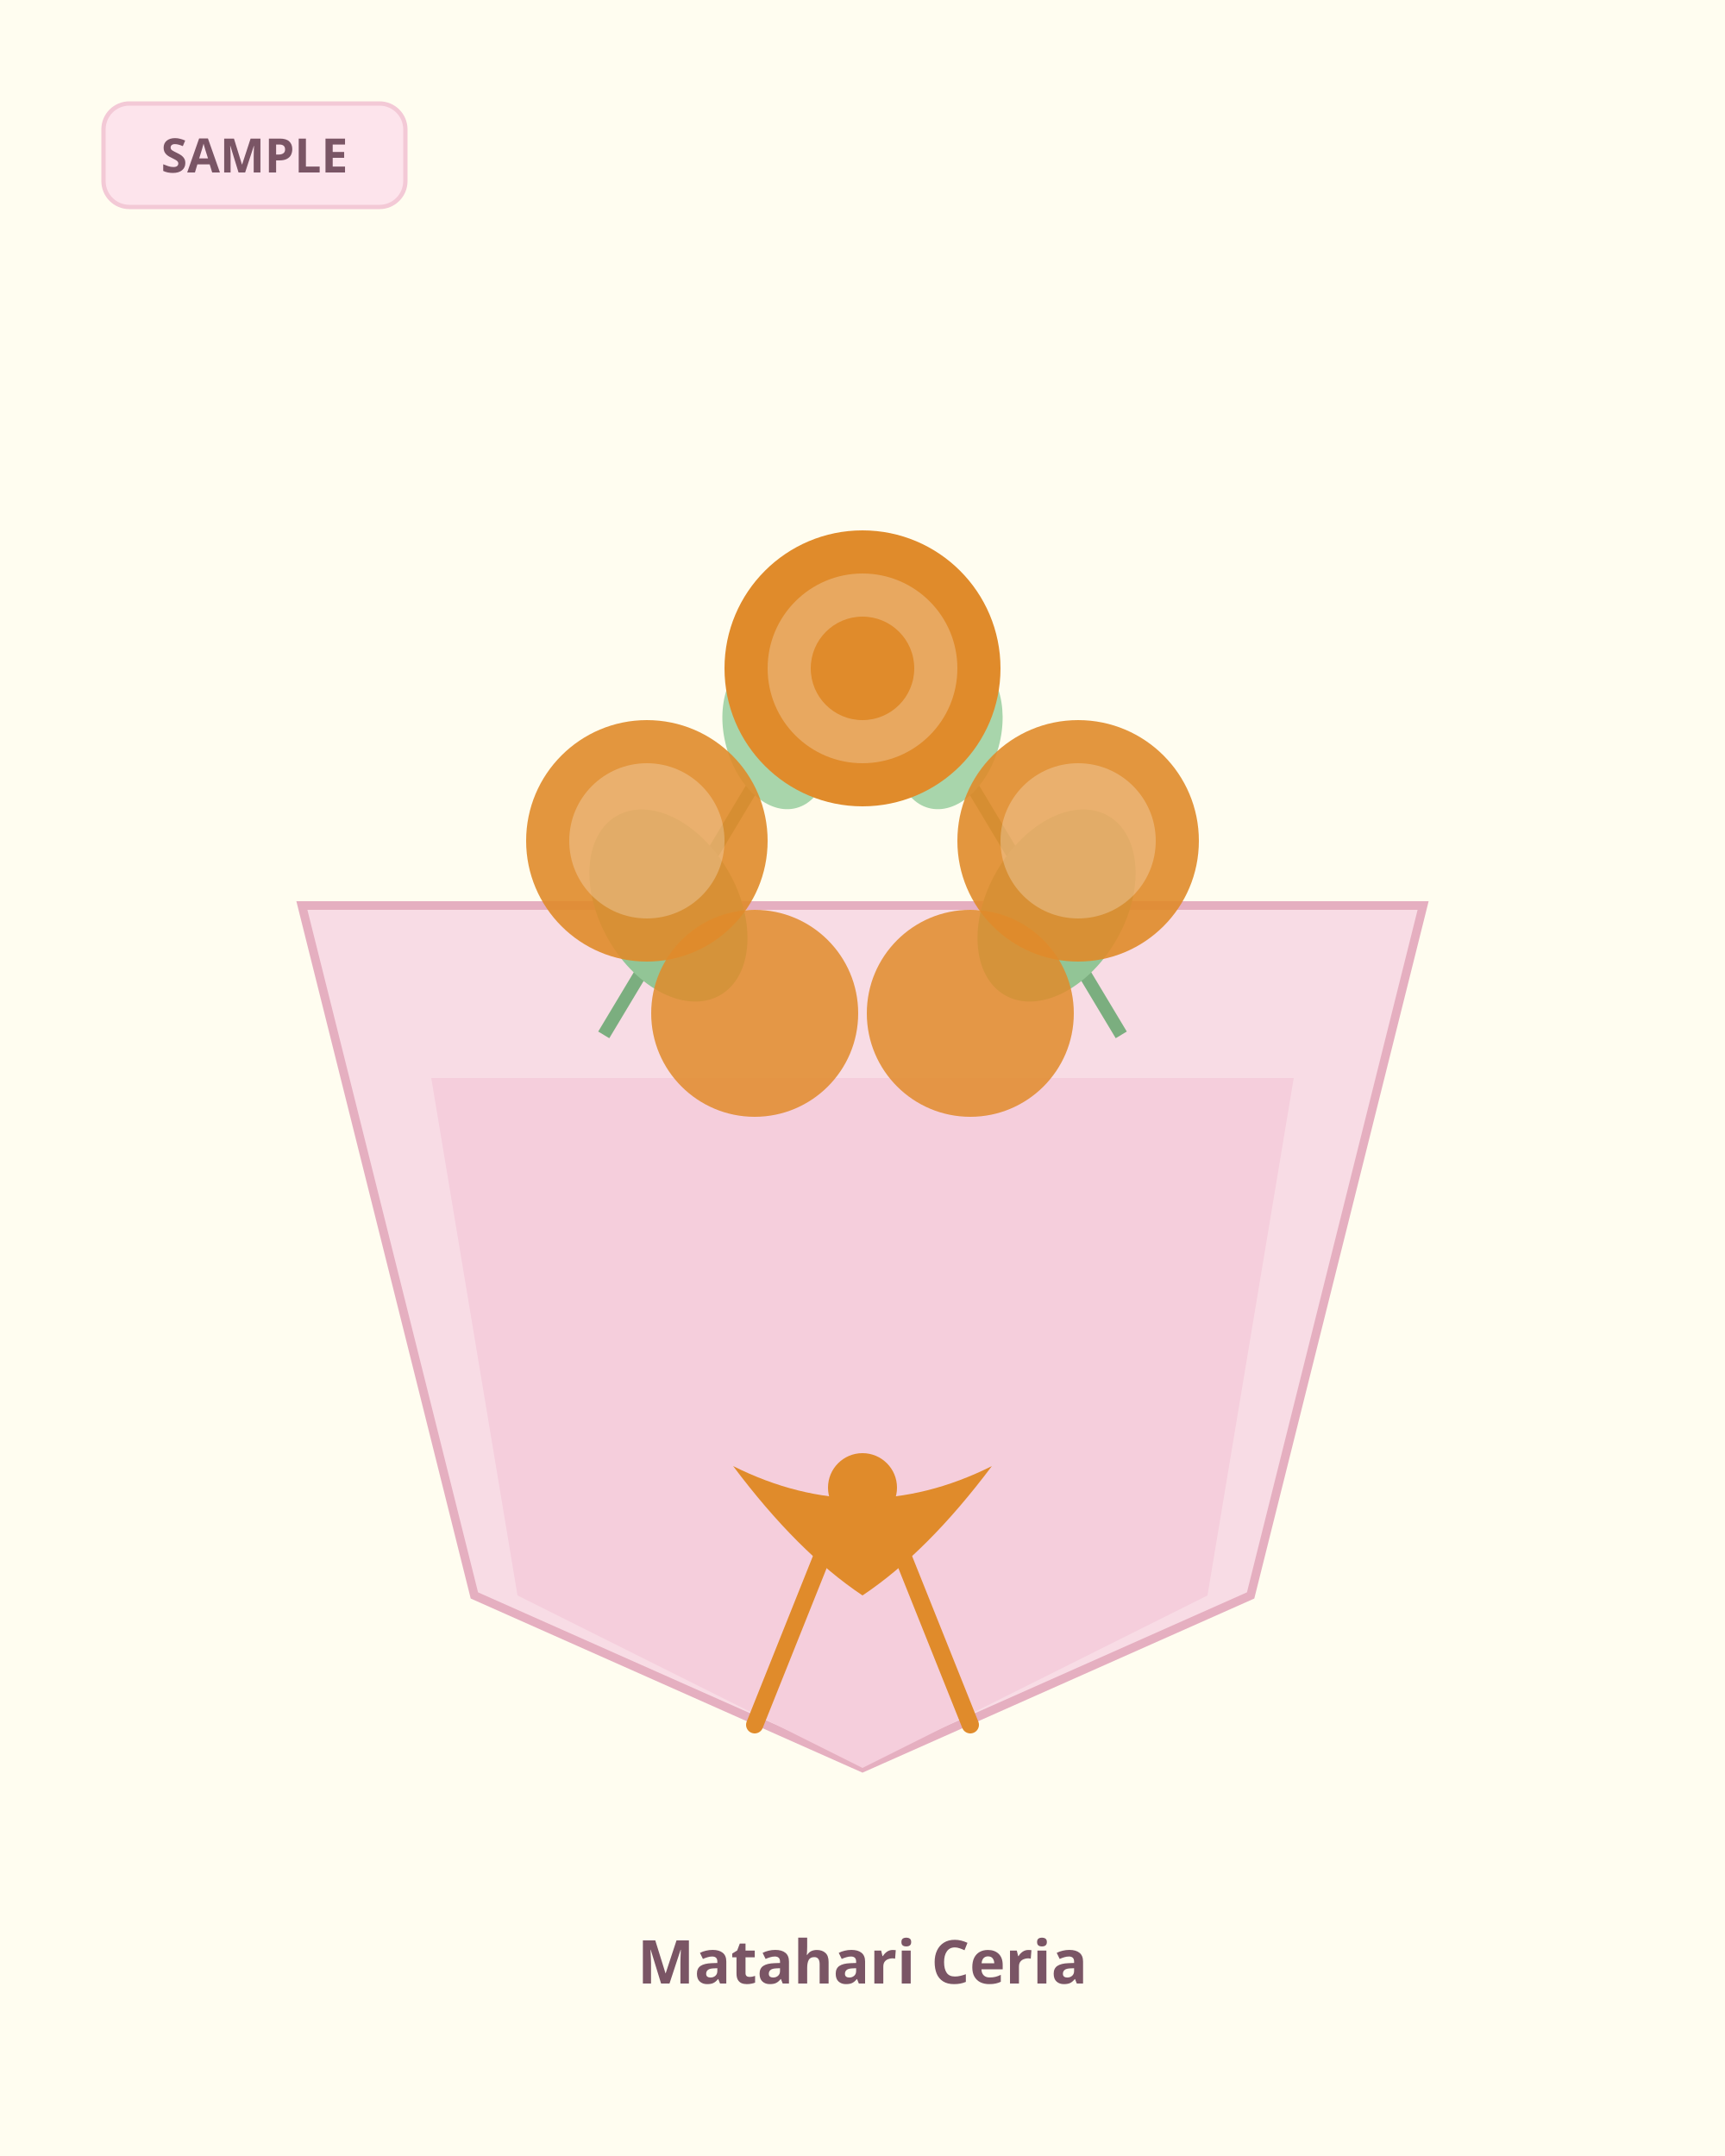
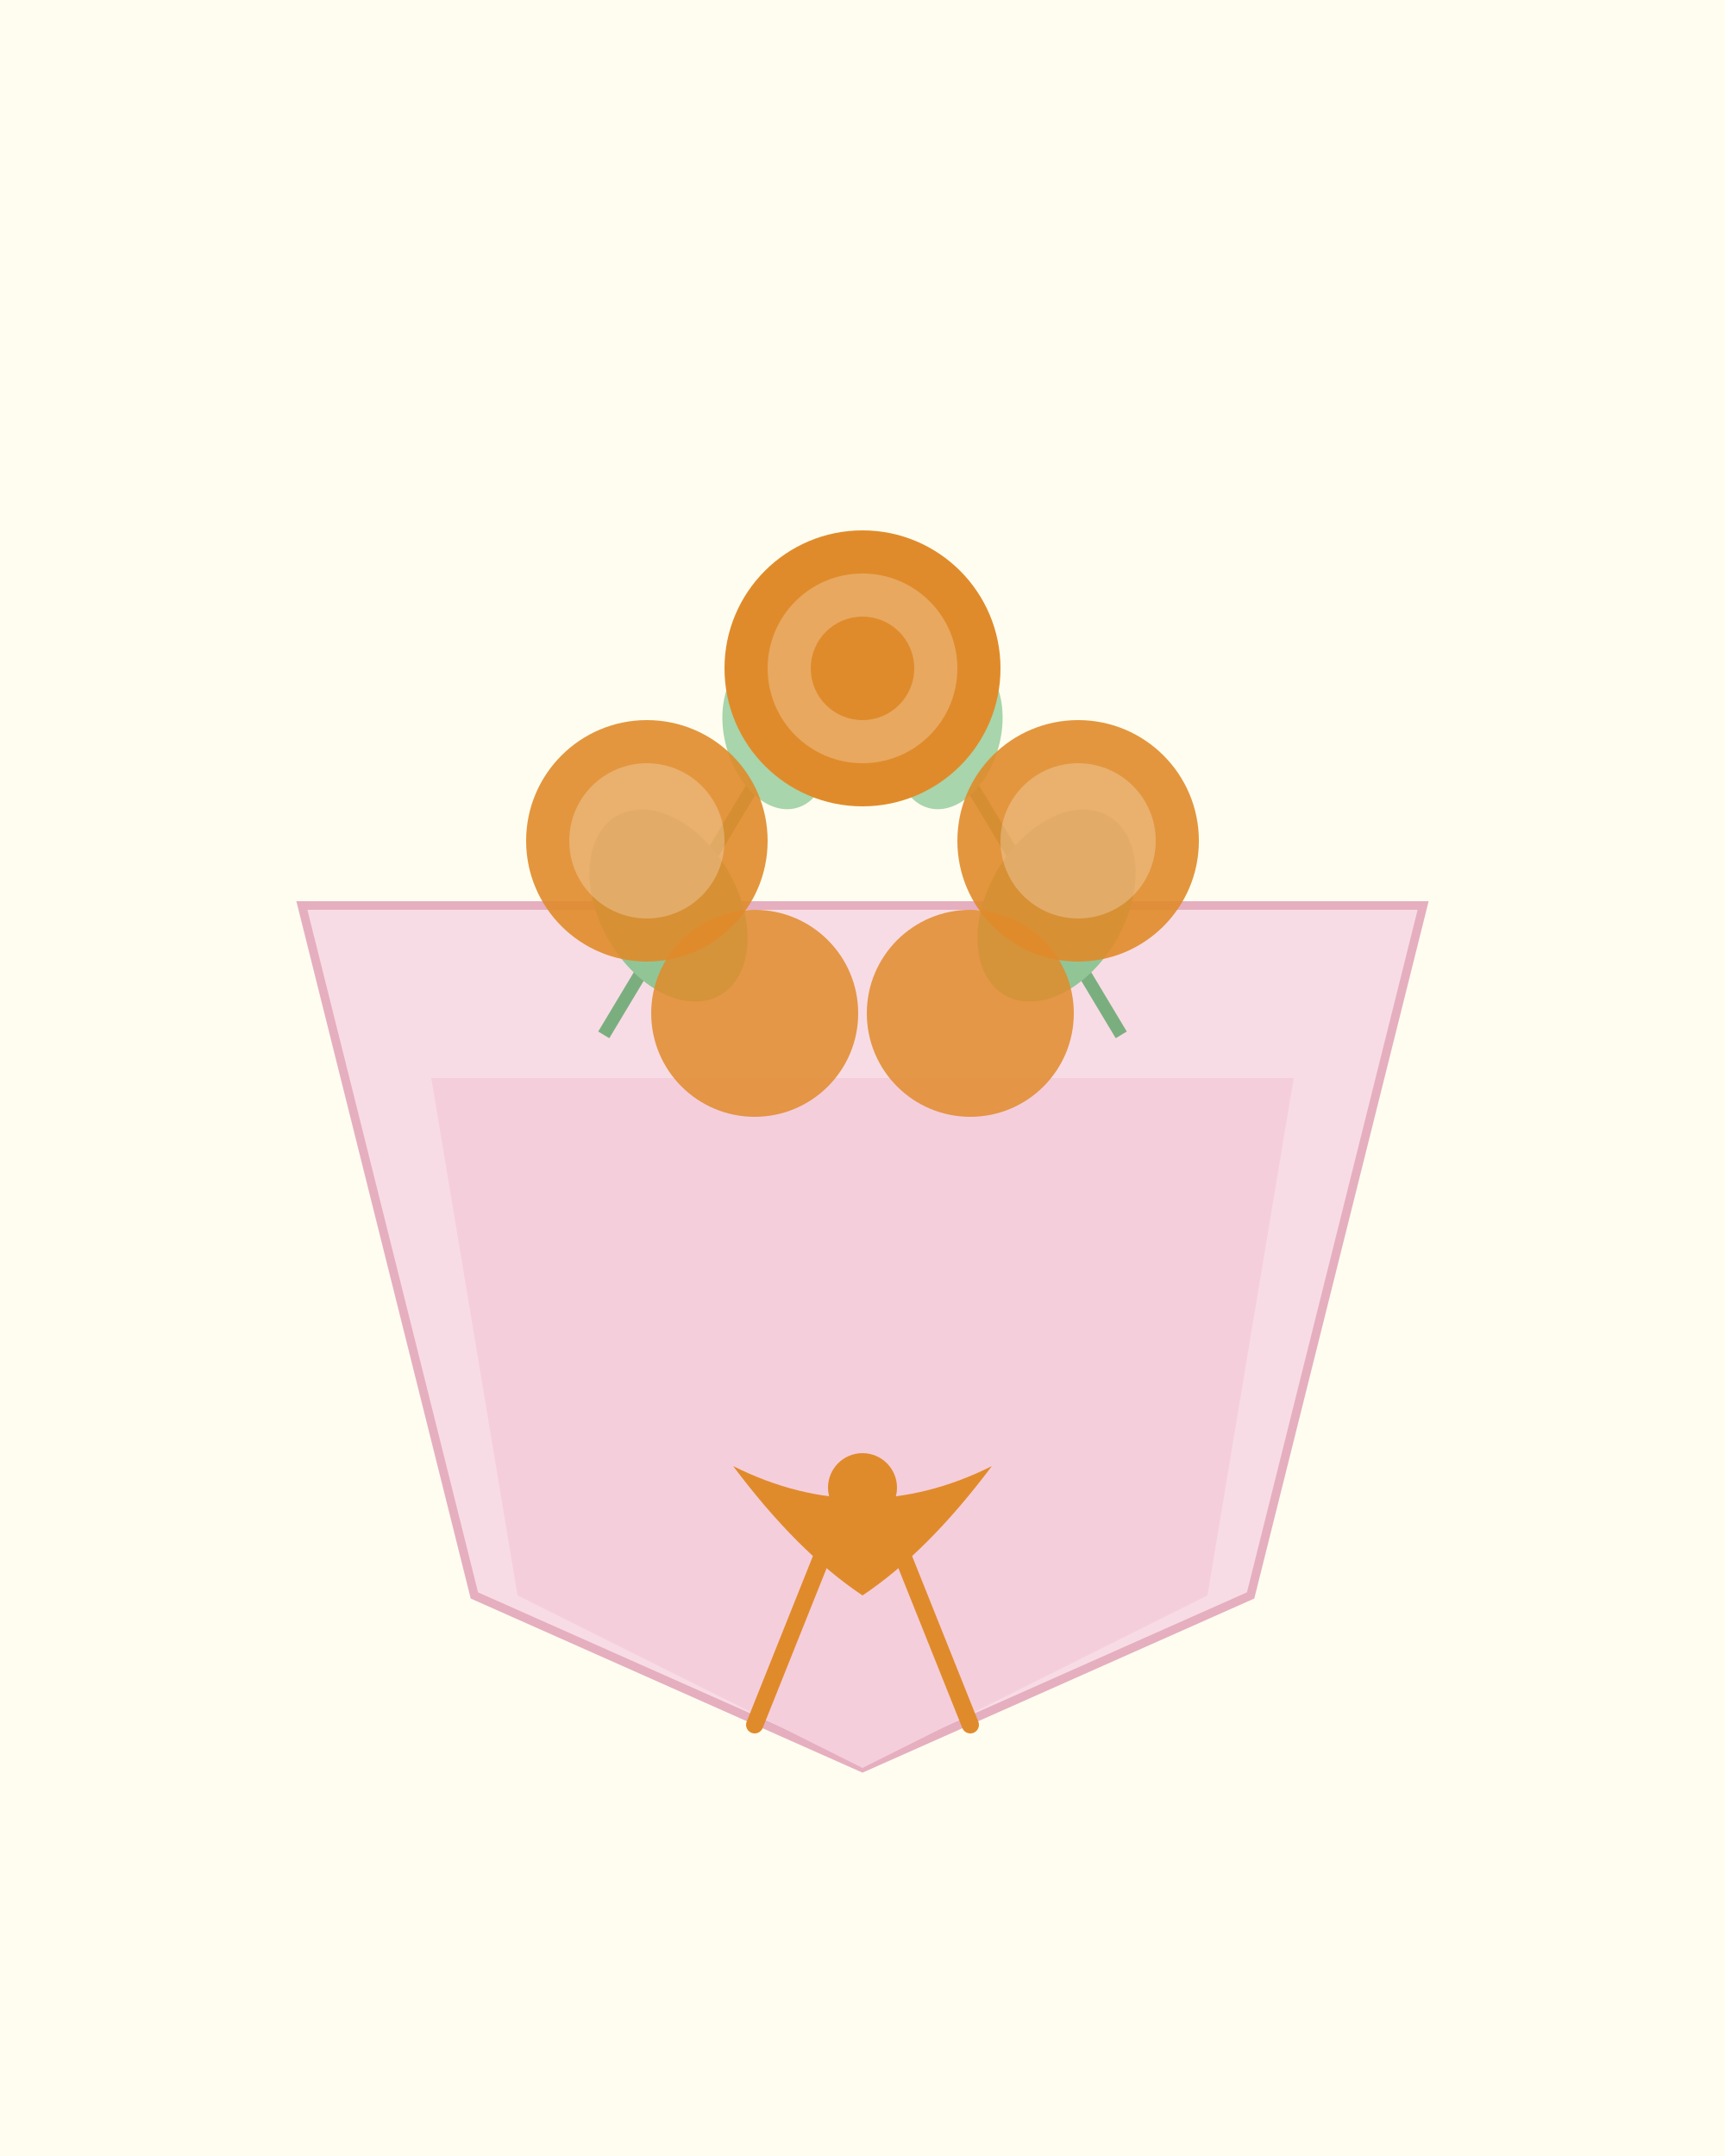
<svg xmlns="http://www.w3.org/2000/svg" viewBox="0 0 400 500" width="400" height="500">
  <rect width="400" height="500" fill="#FFFDF0" />
  <g transform="translate(200, 230)">
    <path d="M-90 140 L0 180 L90 140 L130 -20 L-130 -20 Z" fill="#F8DCE5" stroke="#E5AFC0" stroke-width="2" />
    <path d="M-80 140 L0 180 L80 140 L100 20 L-100 20 Z" fill="#F5CEDC" />
    <path d="M-30 110 Q0 125 30 110 Q15 130 0 140 Q-15 130 -30 110 Z" fill="#E08B2B" />
    <circle cx="0" cy="115" r="8" fill="#E08B2B" />
    <path d="M-5 120 L-25 170" stroke="#E08B2B" stroke-width="4" stroke-linecap="round" />
    <path d="M5 120 L25 170" stroke="#E08B2B" stroke-width="4" stroke-linecap="round" />
    <path d="M-60 10 Q-30 -40 0 -90" stroke="#7BAE7F" stroke-width="3" fill="none" />
    <path d="M60 10 Q30 -40 0 -90" stroke="#7BAE7F" stroke-width="3" fill="none" />
    <ellipse cx="-45" cy="-20" rx="16" ry="24" fill="#92C596" transform="rotate(-30 -45 -20)" />
    <ellipse cx="45" cy="-20" rx="16" ry="24" fill="#92C596" transform="rotate(30 45 -20)" />
    <ellipse cx="-20" cy="-60" rx="12" ry="18" fill="#A8D5AB" transform="rotate(-15 -20 -60)" />
    <ellipse cx="20" cy="-60" rx="12" ry="18" fill="#A8D5AB" transform="rotate(15 20 -60)" />
    <circle cx="0" cy="-75" r="32" fill="#E08B2B" />
    <circle cx="0" cy="-75" r="22" fill="#FFFFFF" fill-opacity="0.25" />
    <circle cx="0" cy="-75" r="12" fill="#E08B2B" />
    <circle cx="-50" cy="-35" r="28" fill="#E08B2B" fill-opacity="0.9" />
    <circle cx="-50" cy="-35" r="18" fill="#FFFFFF" fill-opacity="0.25" />
    <circle cx="50" cy="-35" r="28" fill="#E08B2B" fill-opacity="0.9" />
    <circle cx="50" cy="-35" r="18" fill="#FFFFFF" fill-opacity="0.25" />
    <circle cx="-25" cy="5" r="24" fill="#E08B2B" fill-opacity="0.85" />
    <circle cx="25" cy="5" r="24" fill="#E08B2B" fill-opacity="0.85" />
  </g>
-   <rect x="24" y="24" width="70" height="24" rx="6" fill="#FDE4EC" stroke="#F3C9D6" />
-   <text x="59" y="40" font-family="sans-serif" font-size="11" font-weight="bold" fill="#7A5565" text-anchor="middle">SAMPLE</text>
-   <text x="200" y="460" font-family="sans-serif" font-size="14" font-weight="600" fill="#7A5565" text-anchor="middle">Matahari Ceria</text>
</svg>
